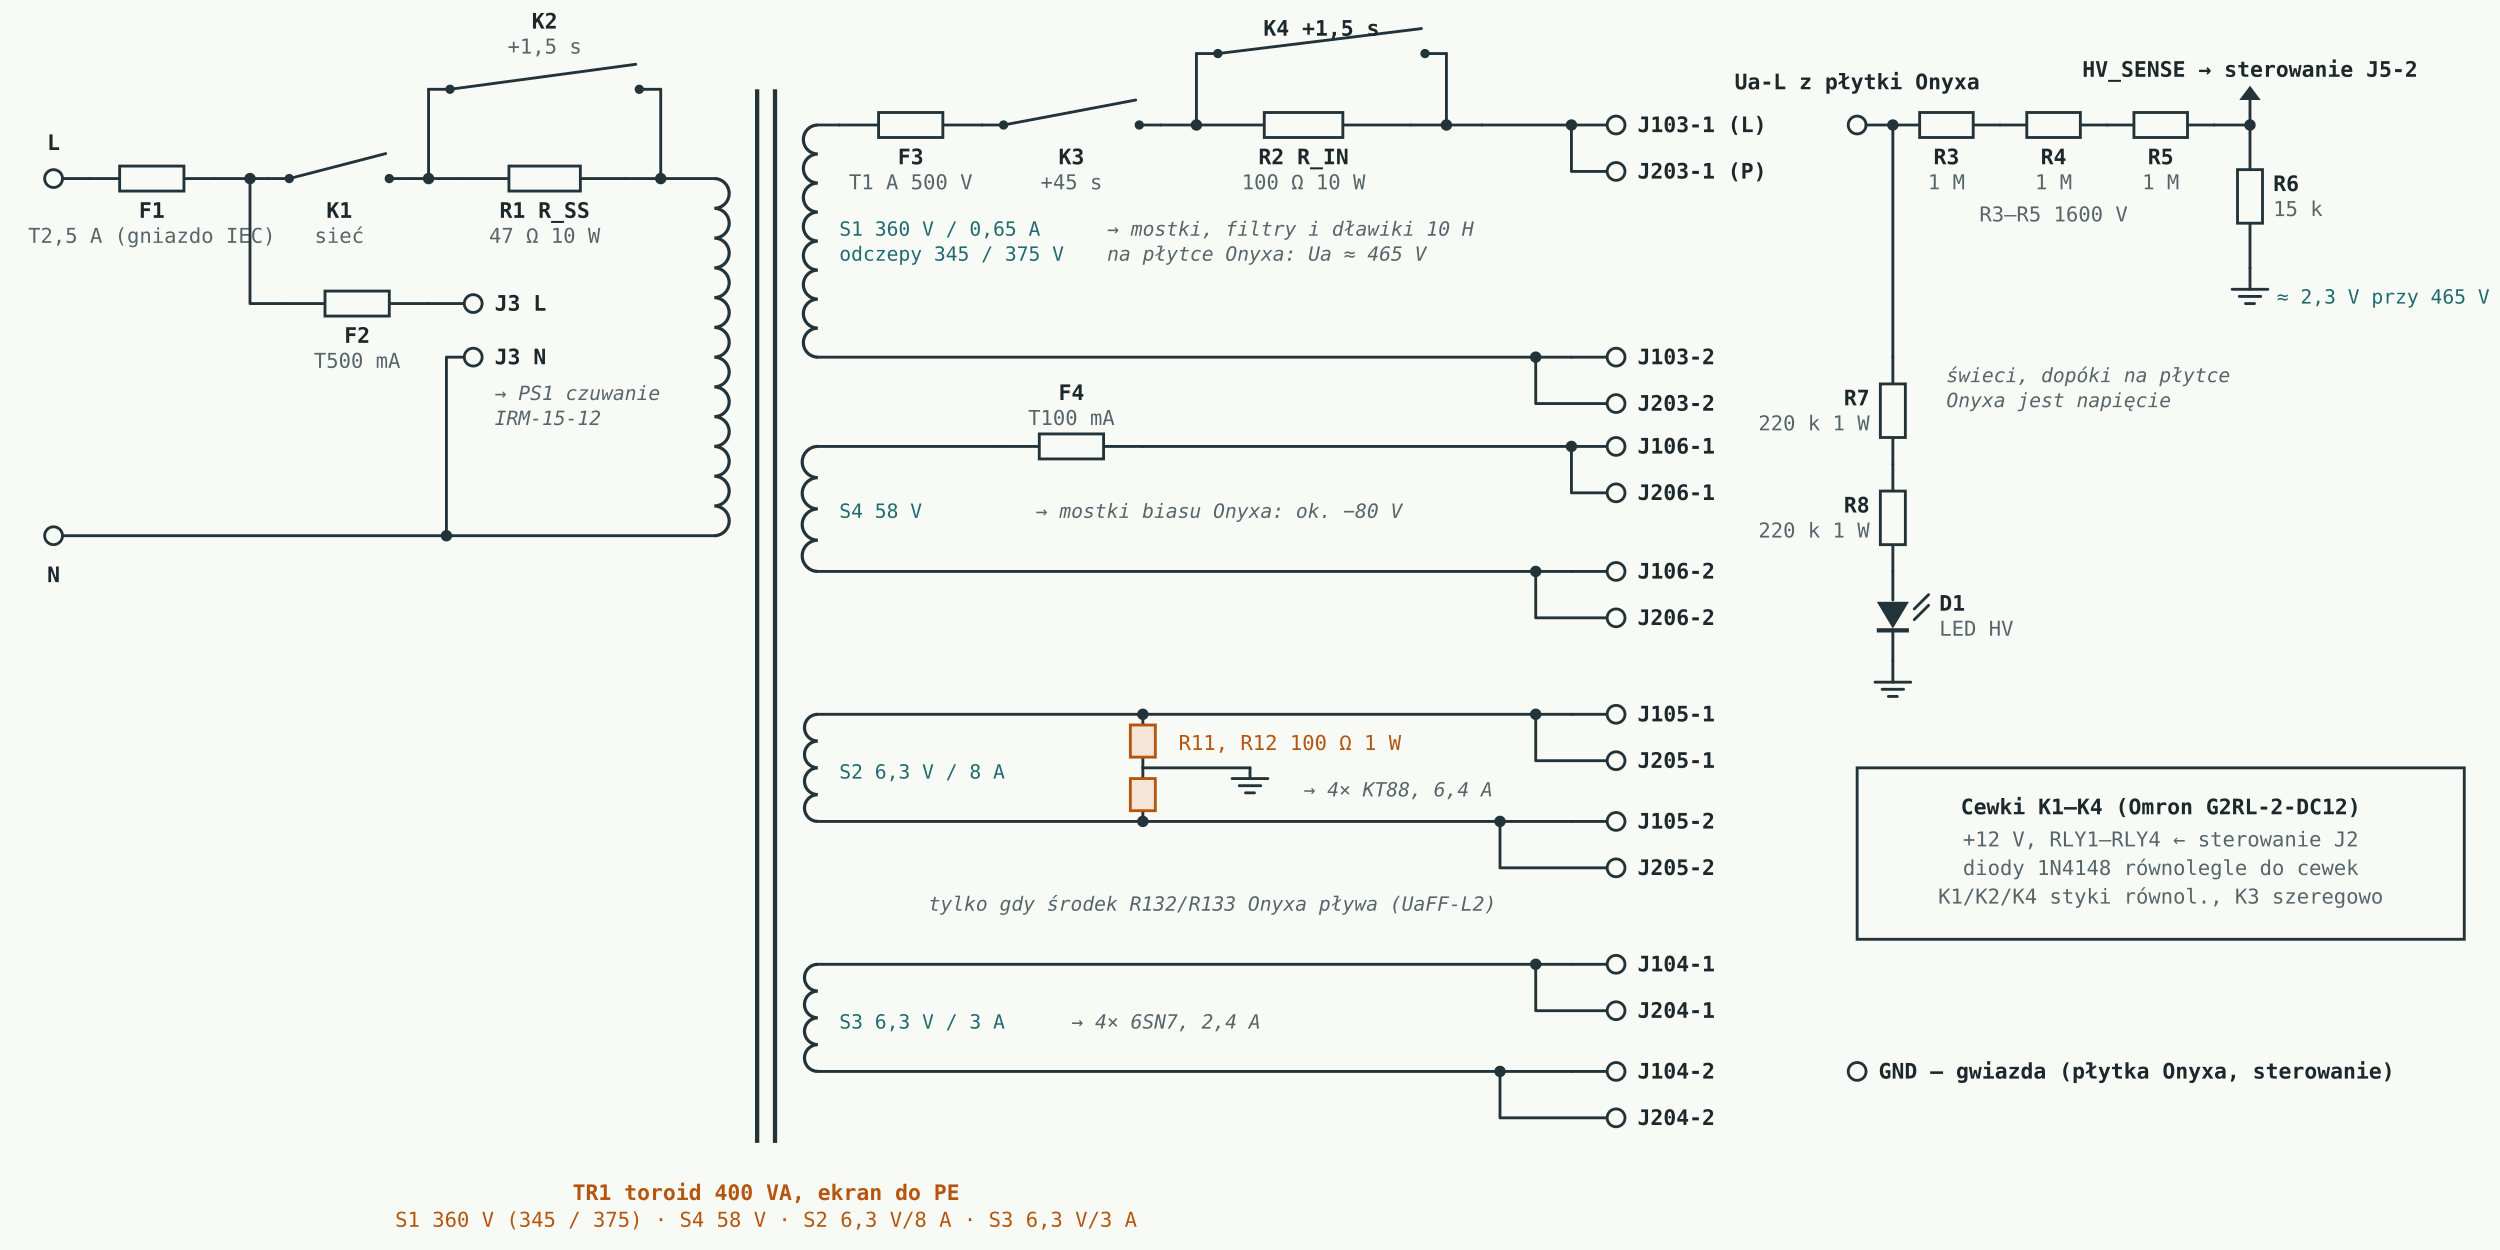
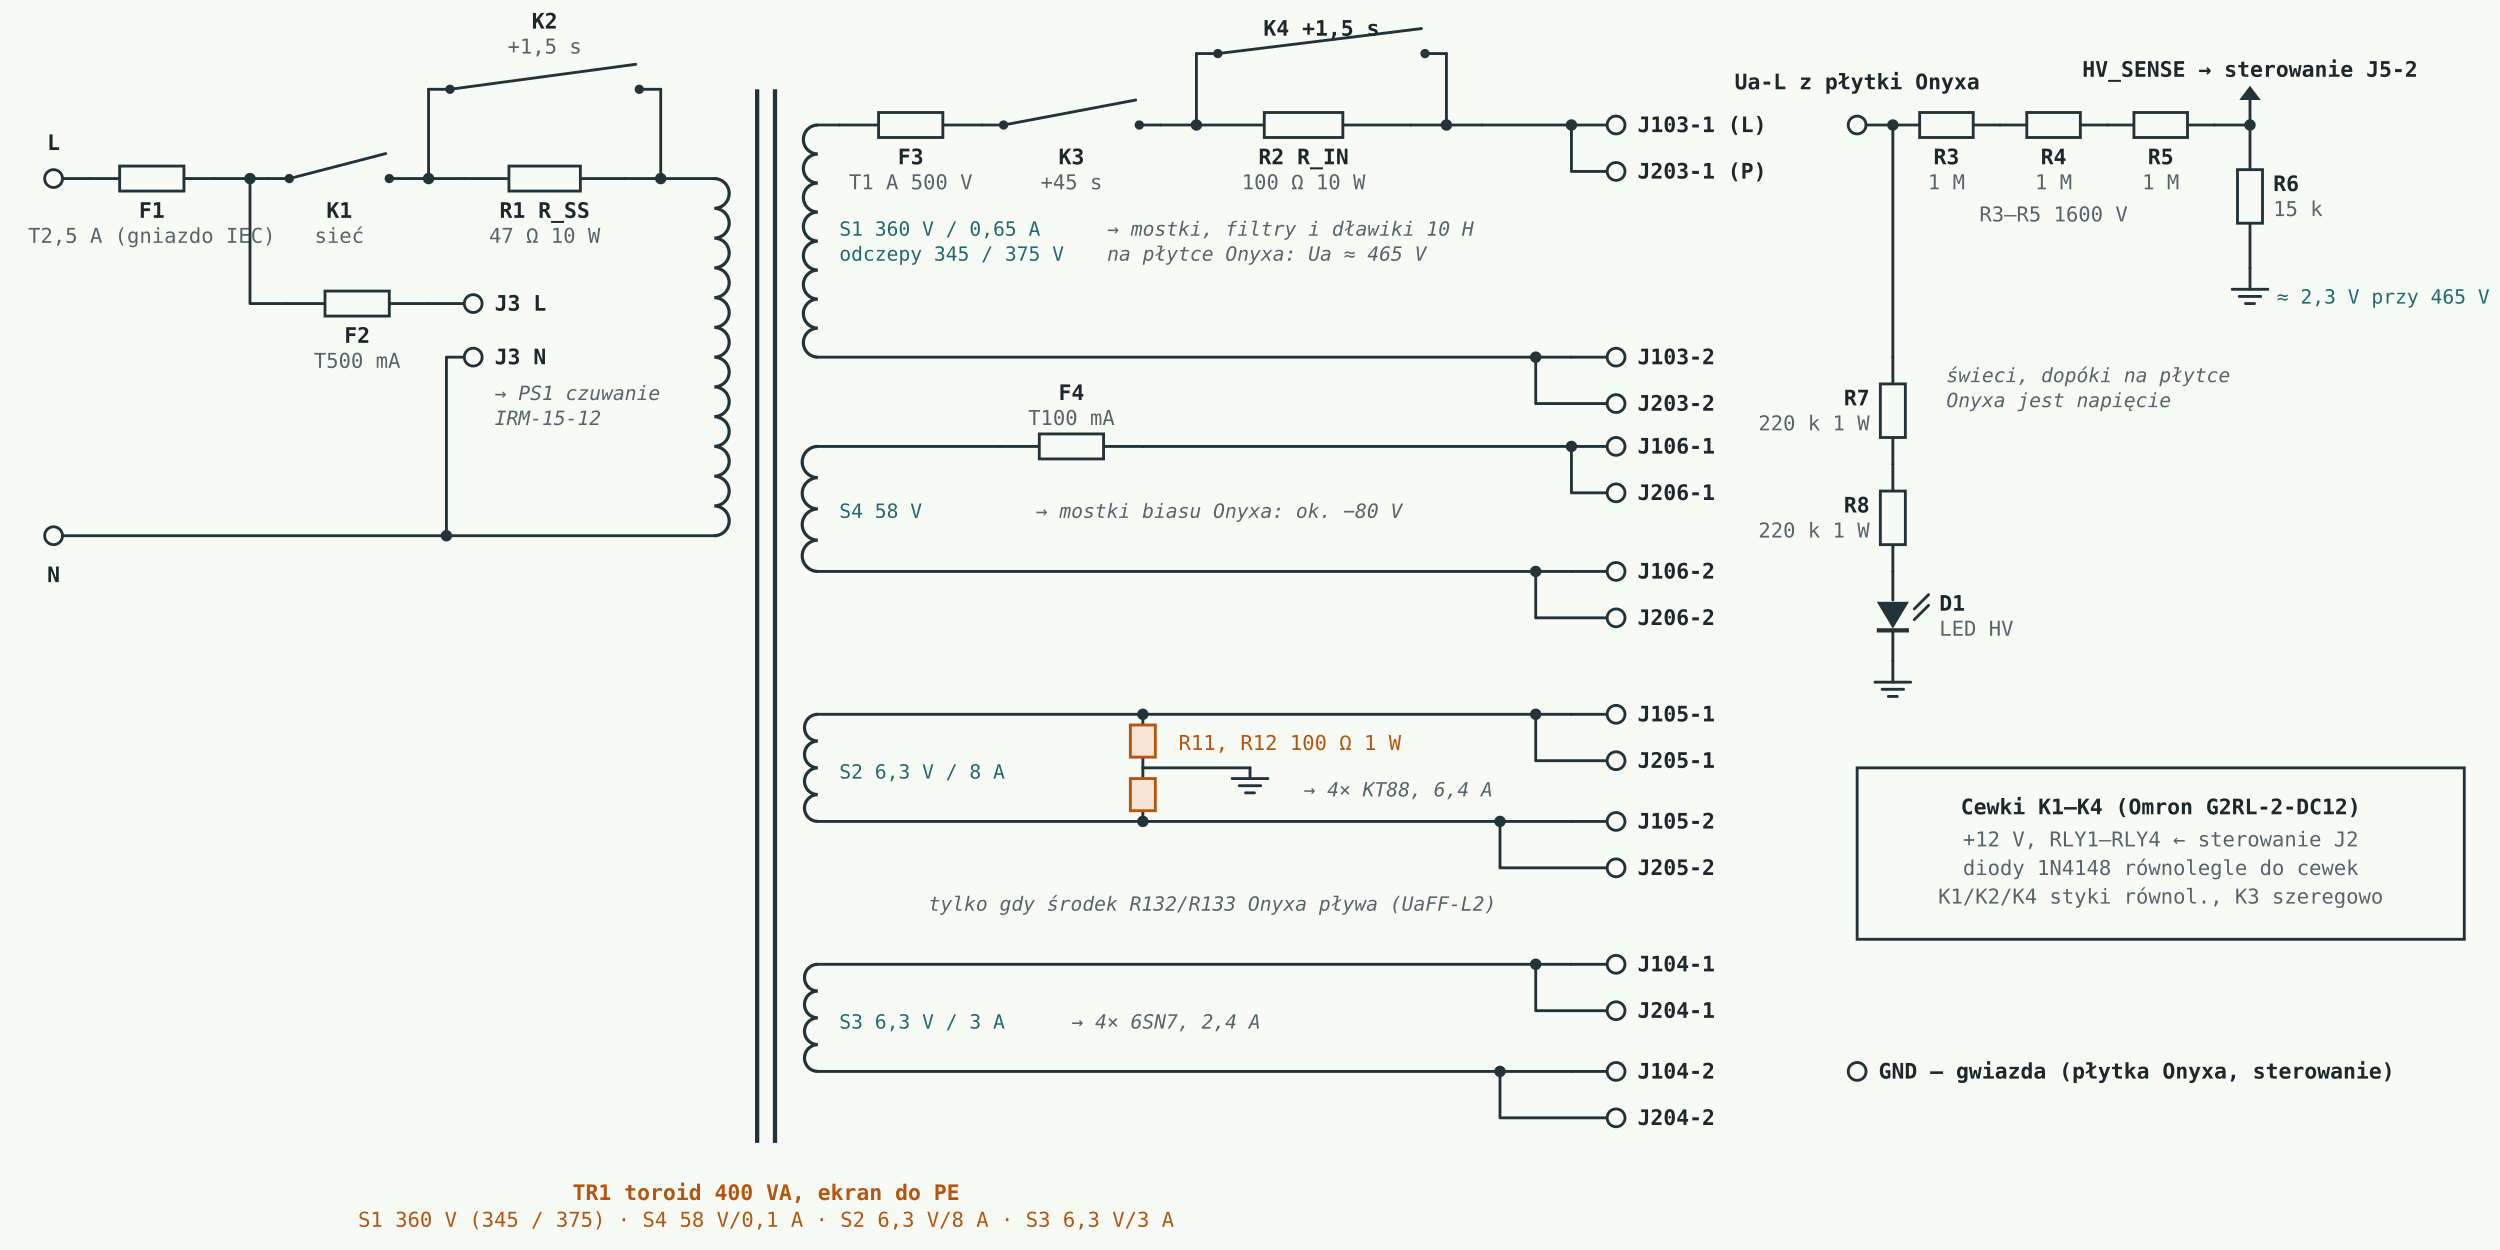
<svg xmlns="http://www.w3.org/2000/svg" viewBox="0 0 1400 700" width="1400" height="700">
  <style>
.w{fill:none;stroke:#22343a;stroke-width:1.6;stroke-linejoin:round;stroke-linecap:round}
.part{fill:#f8faf6;stroke:#22343a;stroke-width:1.6}
.chgp{stroke:#b4560f;fill:#f6e5d6}
.plate{stroke:#22343a;stroke-width:2.4;fill:none}
.plate.chgp{stroke:#b4560f}
.dot{fill:#22343a}
.tube{fill:none;stroke:#22343a;stroke-width:1.6}
.el{fill:none;stroke:#22343a;stroke-width:2}
.grid{stroke-dasharray:3 3;stroke-width:1.6}
.coil{fill:none;stroke:#22343a;stroke-width:1.8}
.chgc{stroke:#b4560f}
.core{stroke:#22343a;stroke-width:2.4}
.flagm{fill:#22343a}
.term{fill:#f8faf6;stroke:#22343a;stroke-width:1.6}
text{font-family:"JetBrains Mono",Consolas,monospace;fill:#1c282b}
.ref{font-size:12px;font-weight:600}
.val{font-size:11.5px;fill:#56656a}
.ref.chg,.val.chg,.rail.chg,.tref.chg,.ttyp.chg{fill:#b4560f}
.tref{font-family:"Arial Narrow",sans-serif;font-size:16px;font-weight:700}
.ttyp{font-size:11.5px;fill:#56656a}
.rail{font-size:12px;font-weight:600}
.op{font-size:11px;fill:#1f6b6f}
.net{font-size:11px;fill:#56656a;font-style:italic}
.pol{font-size:13px;fill:#22343a}
</style>
  <rect width="100%" height="100%" fill="#f8faf6" />
  <circle class="term" cx="30" cy="100" r="5" />
  <text class="ref" x="30" y="84" text-anchor="middle">L</text>
  <circle class="term" cx="30" cy="300" r="5" />
  <text class="ref" x="30" y="326" text-anchor="middle">N</text>
  <polyline class="w" points="35,100 50,100" />
  <polyline class="w" points="50,100 67,100" />
  <polyline class="w" points="103,100 120,100" />
  <rect class="part" x="67" y="93" width="36" height="14" />
  <text class="ref" x="85" y="122" text-anchor="middle">F1</text>
  <text class="val" x="85" y="136" text-anchor="middle">T2,5 A (gniazdo IEC)</text>
  <polyline class="w" points="120,100 150,100" />
  <circle class="dot" cx="140" cy="100" r="3.2" />
  <polyline class="w" points="140,100 140,170 160,170" />
  <polyline class="w" points="160,170 182,170" />
  <polyline class="w" points="218,170 240,170" />
  <rect class="part" x="182" y="163" width="36" height="14" />
  <text class="ref" x="200" y="192" text-anchor="middle">F2</text>
  <text class="val" x="200" y="206" text-anchor="middle">T500 mA</text>
  <polyline class="w" points="240,170 260,170" />
  <circle class="term" cx="265" cy="170" r="5" />
  <polyline class="w" points="35,300 400,300" />
  <circle class="dot" cx="250" cy="300" r="3.2" />
  <polyline class="w" points="250,300 250,200 260,200" />
  <circle class="term" cx="265" cy="200" r="5" />
  <text class="ref" x="277" y="174" text-anchor="start">J3 L</text>
  <text class="ref" x="277" y="204" text-anchor="start">J3 N</text>
  <text class="net" x="277" y="224" text-anchor="start">→ PS1 czuwanie</text>
  <text class="net" x="277" y="238" text-anchor="start">IRM-15-12</text>
  <polyline class="w" points="150,100 162,100" />
  <polyline class="w" points="218,100 230,100" />
  <circle class="dot" cx="162" cy="100" r="2.6" />
  <circle class="dot" cx="218" cy="100" r="2.6" />
  <line class="w" x1="162" y1="100" x2="216" y2="86" />
  <text class="ref" x="190" y="122" text-anchor="middle">K1</text>
  <text class="val" x="190" y="136" text-anchor="middle">sieć</text>
  <circle class="dot" cx="240" cy="100" r="3.2" />
  <polyline class="w" points="230,100 260,100" />
  <polyline class="w" points="260,100 285,100" />
  <polyline class="w" points="325,100 350,100" />
  <rect class="part" x="285" y="93" width="40" height="14" />
  <text class="ref" x="305" y="122" text-anchor="middle">R1  R_SS</text>
  <text class="val" x="305" y="136" text-anchor="middle">47 Ω 10 W</text>
  <polyline class="w" points="350,100 400,100" />
  <circle class="dot" cx="370" cy="100" r="3.2" />
  <polyline class="w" points="240,100 240,50" />
  <polyline class="w" points="240,50 252,50" />
  <polyline class="w" points="358,50 370,50" />
  <circle class="dot" cx="252" cy="50" r="2.6" />
  <circle class="dot" cx="358" cy="50" r="2.6" />
  <line class="w" x1="252" y1="50" x2="356" y2="36" />
  <text class="ref" x="305" y="16" text-anchor="middle">K2</text>
  <text class="val" x="305" y="30" text-anchor="middle">+1,5 s</text>
  <polyline class="w" points="370,50 370,100" />
  <path class="coil" d="M400 100 A8.333 8.333 0 0 1 400 116.667 A8.333 8.333 0 0 1 400 133.333 A8.333 8.333 0 0 1 400 150 A8.333 8.333 0 0 1 400 166.667 A8.333 8.333 0 0 1 400 183.333 A8.333 8.333 0 0 1 400 200 A8.333 8.333 0 0 1 400 216.667 A8.333 8.333 0 0 1 400 233.333 A8.333 8.333 0 0 1 400 250 A8.333 8.333 0 0 1 400 266.667 A8.333 8.333 0 0 1 400 283.333 A8.333 8.333 0 0 1 400 300" />
  <line class="core" x1="424" y1="50" x2="424" y2="640" />
  <line class="core" x1="434" y1="50" x2="434" y2="640" />
  <text class="ref chg" x="429" y="672" text-anchor="middle">TR1 toroid 400 VA, ekran do PE</text>
-   <text class="val chg" x="429" y="687" text-anchor="middle">S1 360 V (345 / 375) · S4 58 V · S2 6,3 V/8 A · S3 6,3 V/3 A</text>
+   <text class="val chg" x="429" y="687" text-anchor="middle">S1 360 V (345 / 375) · S4 58 V/0,1 A · S2 6,3 V/8 A · S3 6,3 V/3 A</text>
  <path class="coil" d="M458 70 A8.125 8.125 0 0 0 458 86.25 A8.125 8.125 0 0 0 458 102.5 A8.125 8.125 0 0 0 458 118.75 A8.125 8.125 0 0 0 458 135 A8.125 8.125 0 0 0 458 151.25 A8.125 8.125 0 0 0 458 167.5 A8.125 8.125 0 0 0 458 183.75 A8.125 8.125 0 0 0 458 200" />
  <text class="op" x="470" y="132" text-anchor="start">S1 360 V / 0,65 A</text>
  <text class="op" x="470" y="146" text-anchor="start">odczepy 345 / 375 V</text>
  <polyline class="w" points="458,70 470,70" />
  <polyline class="w" points="470,70 492,70" />
  <polyline class="w" points="528,70 550,70" />
  <rect class="part" x="492" y="63" width="36" height="14" />
  <text class="ref" x="510" y="92" text-anchor="middle">F3</text>
  <text class="val" x="510" y="106" text-anchor="middle">T1 A 500 V</text>
  <polyline class="w" points="550,70 562,70" />
  <polyline class="w" points="638,70 650,70" />
  <circle class="dot" cx="562" cy="70" r="2.6" />
  <circle class="dot" cx="638" cy="70" r="2.6" />
  <line class="w" x1="562" y1="70" x2="636" y2="56" />
  <text class="ref" x="600" y="92" text-anchor="middle">K3</text>
  <text class="val" x="600" y="106" text-anchor="middle">+45 s</text>
  <polyline class="w" points="650,70 670,70" />
  <circle class="dot" cx="670" cy="70" r="3.2" />
  <polyline class="w" points="670,70 708,70" />
  <polyline class="w" points="752,70 790,70" />
  <rect class="part" x="708" y="63" width="44" height="14" />
  <text class="ref" x="730" y="92" text-anchor="middle">R2  R_IN</text>
  <text class="val" x="730" y="106" text-anchor="middle">100 Ω 10 W</text>
  <polyline class="w" points="790,70 830,70" />
  <circle class="dot" cx="810" cy="70" r="3.2" />
  <polyline class="w" points="670,70 670,30" />
  <polyline class="w" points="670,30 682,30" />
  <polyline class="w" points="798,30 810,30" />
  <circle class="dot" cx="682" cy="30" r="2.6" />
  <circle class="dot" cx="798" cy="30" r="2.6" />
  <line class="w" x1="682" y1="30" x2="796" y2="16" />
  <text class="ref" x="740" y="-4" text-anchor="middle" />
  <text class="val" x="740" y="10" text-anchor="middle" />
  <text class="ref" x="740" y="20" text-anchor="middle">K4  +1,5 s</text>
  <polyline class="w" points="810,30 810,70" />
  <polyline class="w" points="830,70 900,70" />
  <circle class="dot" cx="880" cy="70" r="3.2" />
  <polyline class="w" points="880,70 880,96 900,96" />
  <circle class="term" cx="905" cy="70" r="5" />
  <circle class="term" cx="905" cy="96" r="5" />
  <text class="ref" x="917" y="74" text-anchor="start">J103-1 (L)</text>
  <text class="ref" x="917" y="100" text-anchor="start">J203-1 (P)</text>
  <polyline class="w" points="458,200 880,200" />
  <circle class="dot" cx="860" cy="200" r="3.2" />
  <polyline class="w" points="860,200 860,226 900,226" />
  <polyline class="w" points="880,200 900,200" />
  <circle class="term" cx="905" cy="200" r="5" />
  <circle class="term" cx="905" cy="226" r="5" />
  <text class="ref" x="917" y="204" text-anchor="start">J103-2</text>
  <text class="ref" x="917" y="230" text-anchor="start">J203-2</text>
  <text class="net" x="620" y="132" text-anchor="start">→ mostki, filtry i dławiki 10 H</text>
  <text class="net" x="620" y="146" text-anchor="start">   na płytce Onyxa: Ua ≈ 465 V</text>
  <path class="coil" d="M458 250 A8.75 8.75 0 0 0 458 267.5 A8.75 8.75 0 0 0 458 285 A8.75 8.75 0 0 0 458 302.5 A8.75 8.75 0 0 0 458 320" />
  <text class="op" x="470" y="290" text-anchor="start">S4 58 V</text>
  <polyline class="w" points="458,250 560,250" />
  <polyline class="w" points="560,250 582,250" />
  <polyline class="w" points="618,250 640,250" />
  <rect class="part" x="582" y="243" width="36" height="14" />
  <text class="ref" x="600" y="224" text-anchor="middle">F4</text>
  <text class="val" x="600" y="238" text-anchor="middle">T100 mA</text>
  <polyline class="w" points="640,250 880,250" />
  <circle class="dot" cx="880" cy="250" r="3.2" />
  <polyline class="w" points="880,250 880,276 900,276" />
  <polyline class="w" points="880,250 900,250" />
  <polyline class="w" points="458,320 880,320" />
  <circle class="dot" cx="860" cy="320" r="3.2" />
  <polyline class="w" points="860,320 860,346 900,346" />
  <polyline class="w" points="880,320 900,320" />
  <circle class="term" cx="905" cy="250" r="5" />
  <circle class="term" cx="905" cy="276" r="5" />
  <circle class="term" cx="905" cy="320" r="5" />
  <circle class="term" cx="905" cy="346" r="5" />
  <text class="ref" x="917" y="254" text-anchor="start">J106-1</text>
  <text class="ref" x="917" y="280" text-anchor="start">J206-1</text>
  <text class="ref" x="917" y="324" text-anchor="start">J106-2</text>
  <text class="ref" x="917" y="350" text-anchor="start">J206-2</text>
  <text class="net" x="580" y="290" text-anchor="start">→ mostki biasu Onyxa: ok. −80 V</text>
  <path class="coil" d="M458 400 A7.5 7.5 0 0 0 458 415 A7.5 7.5 0 0 0 458 430 A7.5 7.5 0 0 0 458 445 A7.5 7.5 0 0 0 458 460" />
  <text class="op" x="470" y="436" text-anchor="start">S2 6,3 V / 8 A</text>
  <polyline class="w" points="458,400 880,400" />
  <polyline class="w" points="458,460 880,460" />
  <circle class="dot" cx="860" cy="400" r="3.2" />
  <circle class="dot" cx="840" cy="460" r="3.2" />
  <polyline class="w" points="860,400 860,426 900,426" />
  <polyline class="w" points="840,460 840,486 900,486" />
  <polyline class="w" points="880,400 900,400" />
  <polyline class="w" points="880,460 900,460" />
  <circle class="term" cx="905" cy="400" r="5" />
  <circle class="term" cx="905" cy="426" r="5" />
  <circle class="term" cx="905" cy="460" r="5" />
  <circle class="term" cx="905" cy="486" r="5" />
  <text class="ref" x="917" y="404" text-anchor="start">J105-1</text>
  <text class="ref" x="917" y="430" text-anchor="start">J205-1</text>
  <text class="ref" x="917" y="464" text-anchor="start">J105-2</text>
  <text class="ref" x="917" y="490" text-anchor="start">J205-2</text>
  <text class="net" x="730" y="446" text-anchor="start">→ 4× KT88, 6,4 A</text>
  <circle class="dot" cx="640" cy="400" r="3.2" />
  <circle class="dot" cx="640" cy="460" r="3.2" />
  <polyline class="w" points="640,400 640,406" />
  <polyline class="w" points="640,424 640,430" />
  <rect class="part chgp" x="633" y="406" width="14" height="18" />
  <text class="ref chg" x="653" y="412" text-anchor="start" />
  <text class="val chg" x="653" y="426" text-anchor="start" />
  <polyline class="w" points="640,430 640,436" />
  <polyline class="w" points="640,454 640,460" />
  <rect class="part chgp" x="633" y="436" width="14" height="18" />
  <text class="ref chg" x="653" y="442" text-anchor="start" />
  <text class="val chg" x="653" y="456" text-anchor="start" />
  <polyline class="w" points="640,430 700,430" />
  <polyline class="w" points="700,430 700,436" />
  <line class="w" x1="690" y1="436" x2="710" y2="436" />
  <line class="w" x1="694" y1="440" x2="706" y2="440" />
  <line class="w" x1="697.5" y1="444" x2="702.5" y2="444" />
  <text class="val chg" x="660" y="420" text-anchor="start">R11, R12 100 Ω 1 W</text>
  <text class="net" x="520" y="510" text-anchor="start">tylko gdy środek R132/R133 Onyxa pływa (UaFF-L2)</text>
  <path class="coil" d="M458 540 A7.5 7.5 0 0 0 458 555 A7.5 7.5 0 0 0 458 570 A7.5 7.5 0 0 0 458 585 A7.5 7.5 0 0 0 458 600" />
  <text class="op" x="470" y="576" text-anchor="start">S3 6,3 V / 3 A</text>
  <polyline class="w" points="458,540 880,540" />
  <polyline class="w" points="458,600 880,600" />
  <circle class="dot" cx="860" cy="540" r="3.2" />
  <circle class="dot" cx="840" cy="600" r="3.2" />
  <polyline class="w" points="860,540 860,566 900,566" />
  <polyline class="w" points="840,600 840,626 900,626" />
  <polyline class="w" points="880,540 900,540" />
  <polyline class="w" points="880,600 900,600" />
  <circle class="term" cx="905" cy="540" r="5" />
  <circle class="term" cx="905" cy="566" r="5" />
  <circle class="term" cx="905" cy="600" r="5" />
  <circle class="term" cx="905" cy="626" r="5" />
  <text class="ref" x="917" y="544" text-anchor="start">J104-1</text>
  <text class="ref" x="917" y="570" text-anchor="start">J204-1</text>
  <text class="ref" x="917" y="604" text-anchor="start">J104-2</text>
  <text class="ref" x="917" y="630" text-anchor="start">J204-2</text>
  <text class="net" x="600" y="576" text-anchor="start">→ 4× 6SN7, 2,4 A</text>
  <circle class="term" cx="1040" cy="70" r="5" />
  <text class="ref" x="1040" y="50" text-anchor="middle">Ua-L z płytki Onyxa</text>
  <polyline class="w" points="1045,70 1060,70" />
  <circle class="dot" cx="1060" cy="70" r="3.2" />
  <polyline class="w" points="1060,70 1075,70" />
  <polyline class="w" points="1105,70 1120,70" />
  <rect class="part" x="1075" y="63" width="30" height="14" />
  <text class="ref" x="1090" y="92" text-anchor="middle">R3</text>
  <text class="val" x="1090" y="106" text-anchor="middle">1 M</text>
  <polyline class="w" points="1120,70 1135,70" />
  <polyline class="w" points="1165,70 1180,70" />
  <rect class="part" x="1135" y="63" width="30" height="14" />
  <text class="ref" x="1150" y="92" text-anchor="middle">R4</text>
  <text class="val" x="1150" y="106" text-anchor="middle">1 M</text>
  <polyline class="w" points="1180,70 1195,70" />
  <polyline class="w" points="1225,70 1240,70" />
  <rect class="part" x="1195" y="63" width="30" height="14" />
  <text class="ref" x="1210" y="92" text-anchor="middle">R5</text>
  <text class="val" x="1210" y="106" text-anchor="middle">1 M</text>
  <polyline class="w" points="1240,70 1260,70" />
  <circle class="dot" cx="1260" cy="70" r="3.2" />
  <text class="val" x="1150" y="124" text-anchor="middle">R3–R5 1600 V</text>
  <polyline class="w" points="1260,70 1260,95" />
  <polyline class="w" points="1260,125 1260,150" />
  <rect class="part" x="1253" y="95" width="14" height="30" />
  <text class="ref" x="1273" y="107" text-anchor="start">R6</text>
  <text class="val" x="1273" y="121" text-anchor="start">15 k</text>
  <polyline class="w" points="1260,150 1260,162" />
  <line class="w" x1="1250" y1="162" x2="1270" y2="162" />
  <line class="w" x1="1254" y1="166" x2="1266" y2="166" />
  <line class="w" x1="1257.5" y1="170" x2="1262.5" y2="170" />
  <polyline class="w" points="1260,70 1260,56" />
  <path class="flagm" d="M1254 56 L1266 56 L1260 48 Z" />
  <text class="rail" x="1260" y="43" text-anchor="middle">HV_SENSE → sterowanie J5-2</text>
  <text class="op" x="1275" y="170" text-anchor="start">≈ 2,3 V przy 465 V</text>
  <polyline class="w" points="1060,70 1060,200" />
  <polyline class="w" points="1060,200 1060,215" />
  <polyline class="w" points="1060,245 1060,260" />
  <rect class="part" x="1053" y="215" width="14" height="30" />
  <text class="ref" x="1047" y="227" text-anchor="end">R7</text>
  <text class="val" x="1047" y="241" text-anchor="end">220 k 1 W</text>
  <polyline class="w" points="1060,260 1060,275" />
  <polyline class="w" points="1060,305 1060,320" />
  <rect class="part" x="1053" y="275" width="14" height="30" />
  <text class="ref" x="1047" y="287" text-anchor="end">R8</text>
  <text class="val" x="1047" y="301" text-anchor="end">220 k 1 W</text>
  <polyline class="w" points="1060,320 1060,336" />
  <polyline class="w" points="1060,354 1060,370" />
  <path class="flagm" d="M1051 337 L1069 337 L1060 352 Z" />
  <line class="plate" x1="1051" y1="353" x2="1069" y2="353" />
  <line class="w" x1="1072" y1="341" x2="1080" y2="333" />
  <line class="w" x1="1072" y1="347" x2="1080" y2="339" />
  <text class="ref" x="1086" y="342" text-anchor="start">D1</text>
  <text class="val" x="1086" y="356" text-anchor="start">LED HV</text>
  <polyline class="w" points="1060,370 1060,382" />
  <line class="w" x1="1050" y1="382" x2="1070" y2="382" />
  <line class="w" x1="1054" y1="386" x2="1066" y2="386" />
  <line class="w" x1="1057.5" y1="390" x2="1062.5" y2="390" />
  <text class="net" x="1090" y="214" text-anchor="start">świeci, dopóki na płytce</text>
  <text class="net" x="1090" y="228" text-anchor="start">Onyxa jest napięcie</text>
  <rect class="part" x="1040" y="430" width="340" height="96" />
  <text class="ref" x="1210" y="456" text-anchor="middle">Cewki K1–K4 (Omron G2RL-2-DC12)</text>
  <text class="val" x="1210" y="474" text-anchor="middle">+12 V, RLY1–RLY4 ← sterowanie J2</text>
  <text class="val" x="1210" y="490" text-anchor="middle">diody 1N4148 równolegle do cewek</text>
  <text class="val" x="1210" y="506" text-anchor="middle">K1/K2/K4 styki równol., K3 szeregowo</text>
  <circle class="term" cx="1040" cy="600" r="5" />
  <text class="ref" x="1052" y="604" text-anchor="start">GND – gwiazda (płytka Onyxa, sterowanie)</text>
</svg>
